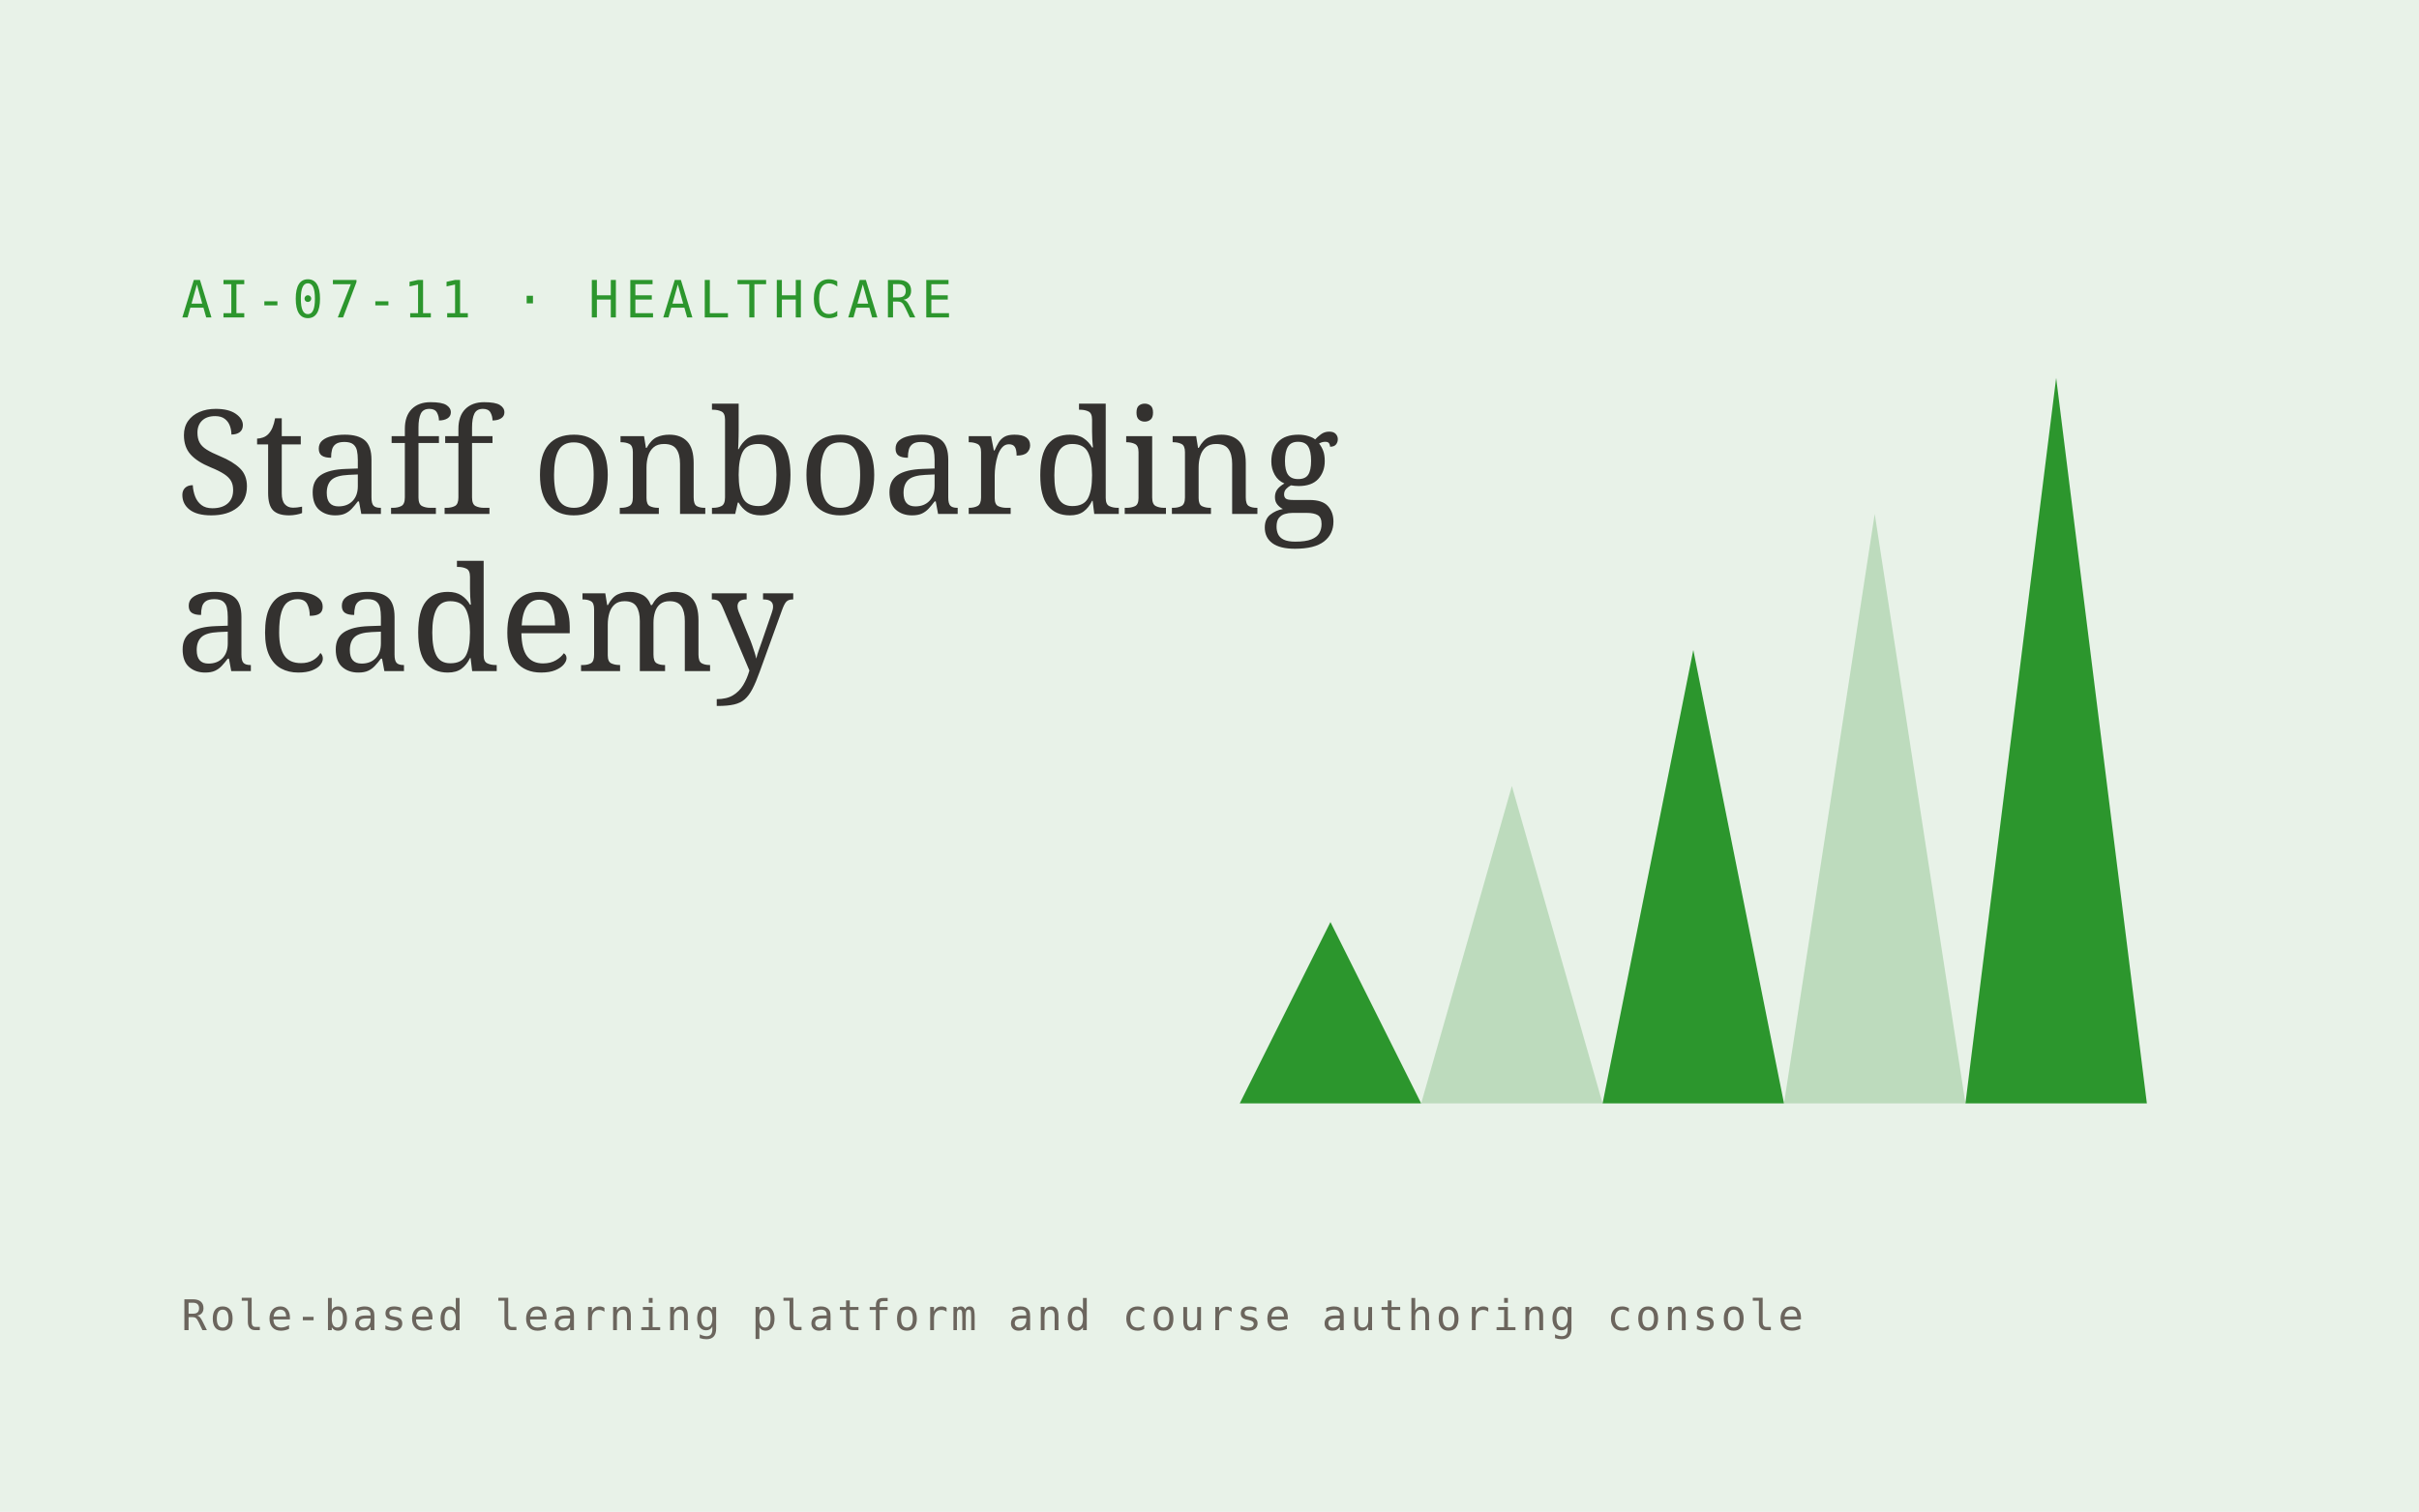
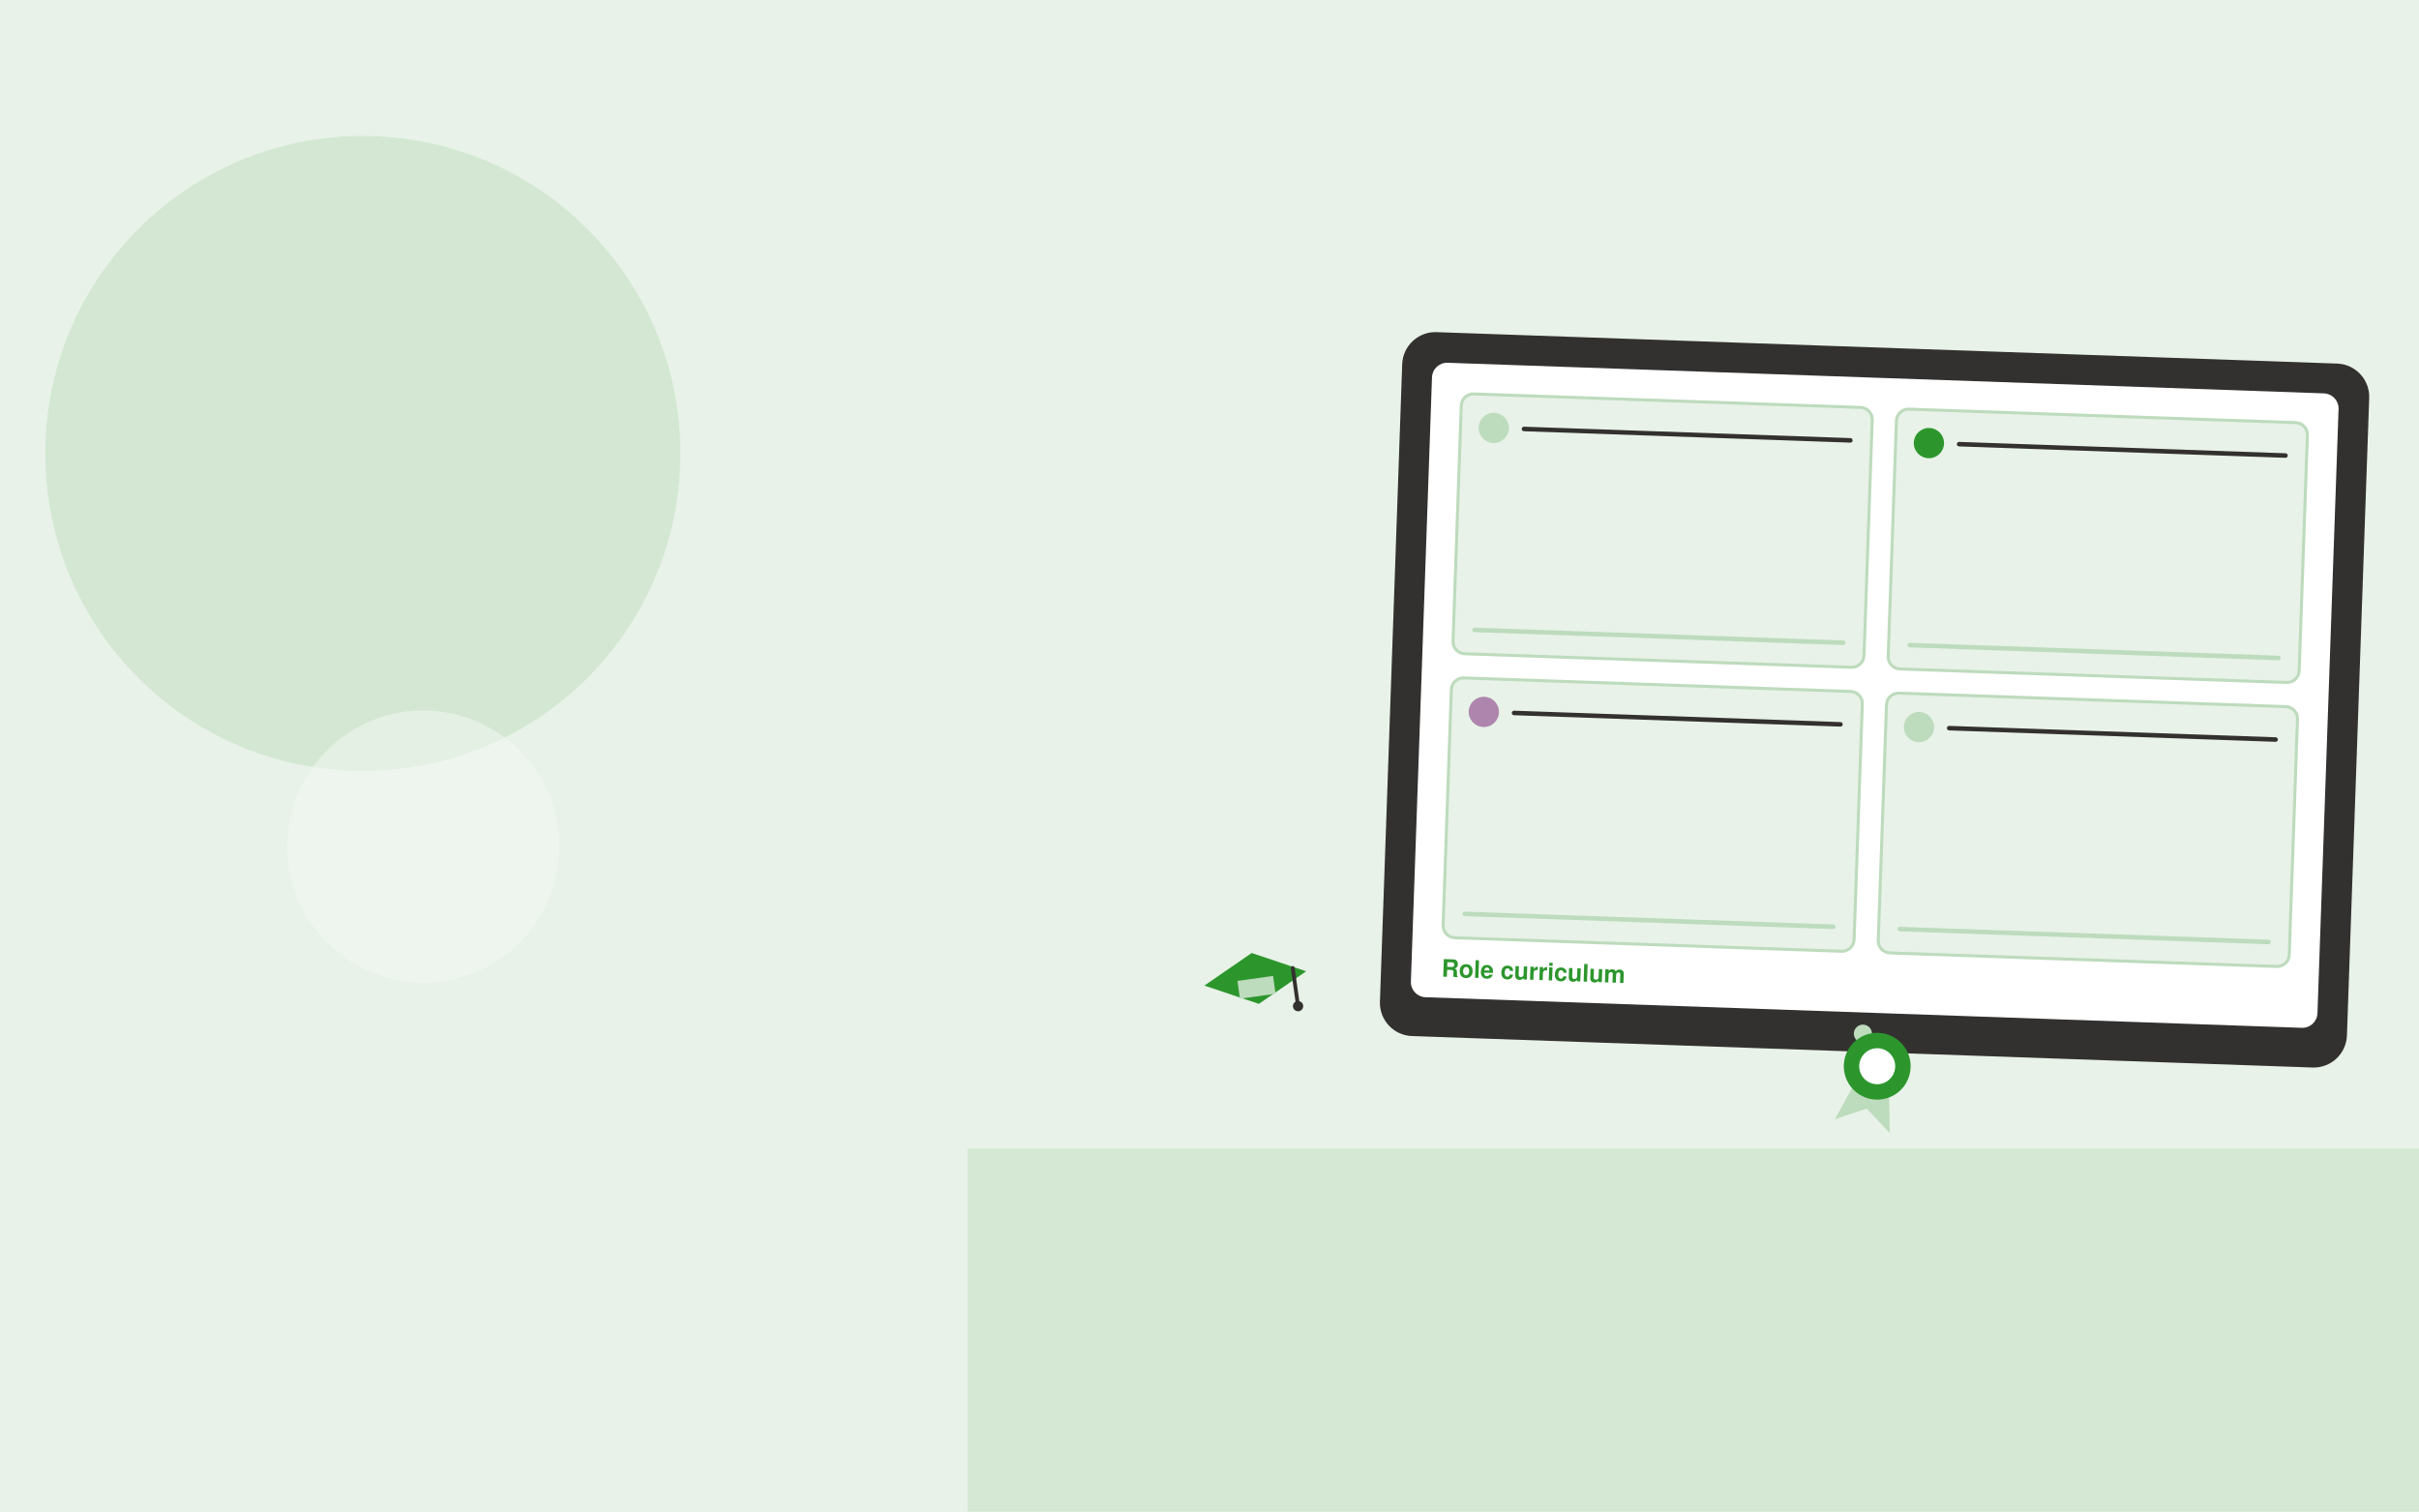
- <svg xmlns="http://www.w3.org/2000/svg" viewBox="0 0 1600 1000" width="1600" height="1000" role="img" aria-label="Staff onboarding academy">
-   <rect width="1600" height="1000" fill="hsl(121 28% 93%)" />
-   <path d="M820 730 L880 610 L940 730 Z" fill="hsl(121 55% 38%)" />
-   <path d="M940 730 L1000 520 L1060 730 Z" fill="hsl(121 30% 80%)" />
-   <path d="M1060 730 L1120 430 L1180 730 Z" fill="hsl(121 55% 38%)" />
-   <path d="M1180 730 L1240 340 L1300 730 Z" fill="hsl(121 30% 80%)" />
-   <path d="M1300 730 L1360 250 L1420 730 Z" fill="hsl(121 55% 38%)" />
-   <text x="120" y="210" font-family="ui-monospace,Menlo,monospace" font-size="34" letter-spacing="4" fill="hsl(121 55% 38%)">AI-07-11 · HEALTHCARE</text>
-   <text x="116" y="340" font-family="Georgia,serif" font-size="96" fill="#33312f">Staff onboarding</text>
-   <text x="116" y="444" font-family="Georgia,serif" font-size="96" fill="#33312f">academy</text>
-   <text x="120" y="880" font-family="ui-monospace,Menlo,monospace" font-size="28" letter-spacing="2" fill="#6B655D">Role-based learning platform and course authoring console</text>
+ <svg xmlns="http://www.w3.org/2000/svg" viewBox="0 0 1600 1000" width="1600" height="1000">
+   <rect x="0.0" y="0.0" width="1600.0" height="1000.0" fill="hsl(121, 28%, 93%)" />
+   <g opacity="0.5">
+     <circle cx="240.0" cy="300.0" r="210.0" fill="hsl(121, 30%, 80%)" />
+     <g opacity="0.5">
+       <circle cx="280.0" cy="560.0" r="90.0" fill="#ffffff" />
+     </g>
+   </g>
+   <rect x="640.0" y="760.0" width="960.0" height="240.0" fill="hsl(121, 30%, 80%)" />
+   <g opacity="0.35">
+     <rect x="640.0" y="760.0" width="960.0" height="240.0" fill="#ffffff" />
+   </g>
+   <g transform="rotate(2 1240.0 460.0)">
+     <rect x="920.0" y="230.0" width="640.0" height="466.0" rx="22" ry="22" fill="#33312f" />
+     <circle cx="1240.0" cy="684.0" r="6.0" fill="hsl(121, 30%, 80%)" />
+     <rect x="940.0" y="250.0" width="600.0" height="420.0" rx="10" ry="10" fill="#ffffff" />
+     <rect x="960.0" y="270.0" width="272.0" height="172.0" rx="8" ry="8" fill="hsl(121, 28%, 93%)" stroke="hsl(121, 30%, 80%)" stroke-width="2" />
+     <circle cx="982.0" cy="292.0" r="10.0" fill="hsl(121, 30%, 80%)" />
+     <line x1="1002.0" y1="292.0" x2="1218.0" y2="292.0" stroke="#33312f" stroke-width="3" stroke-linecap="round" />
+     <line x1="974.0" y1="426.0" x2="1218.0" y2="426.0" stroke="hsl(121, 30%, 80%)" stroke-width="3" stroke-linecap="round" />
+     <rect x="1248.0" y="270.0" width="272.0" height="172.0" rx="8" ry="8" fill="hsl(121, 28%, 93%)" stroke="hsl(121, 30%, 80%)" stroke-width="2" />
+     <circle cx="1270.0" cy="292.0" r="10.0" fill="hsl(121, 55%, 38%)" />
+     <line x1="1290.0" y1="292.0" x2="1506.0" y2="292.0" stroke="#33312f" stroke-width="3" stroke-linecap="round" />
+     <line x1="1262.0" y1="426.0" x2="1506.0" y2="426.0" stroke="hsl(121, 30%, 80%)" stroke-width="3" stroke-linecap="round" />
+     <rect x="960.0" y="458.0" width="272.0" height="172.0" rx="8" ry="8" fill="hsl(121, 28%, 93%)" stroke="hsl(121, 30%, 80%)" stroke-width="2" />
+     <circle cx="982.0" cy="480.0" r="10.0" fill="hsl(301, 20%, 60%)" />
+     <line x1="1002.0" y1="480.0" x2="1218.0" y2="480.0" stroke="#33312f" stroke-width="3" stroke-linecap="round" />
+     <line x1="974.0" y1="614.0" x2="1218.0" y2="614.0" stroke="hsl(121, 30%, 80%)" stroke-width="3" stroke-linecap="round" />
+     <rect x="1248.0" y="458.0" width="272.0" height="172.0" rx="8" ry="8" fill="hsl(121, 28%, 93%)" stroke="hsl(121, 30%, 80%)" stroke-width="2" />
+     <circle cx="1270.0" cy="480.0" r="10.0" fill="hsl(121, 30%, 80%)" />
+     <line x1="1290.0" y1="480.0" x2="1506.0" y2="480.0" stroke="#33312f" stroke-width="3" stroke-linecap="round" />
+     <line x1="1262.0" y1="614.0" x2="1506.0" y2="614.0" stroke="hsl(121, 30%, 80%)" stroke-width="3" stroke-linecap="round" />
+     <text x="960.0" y="656.0" font-family="Helvetica, Arial, sans-serif" font-size="16" font-weight="600" fill="hsl(121, 55%, 38%)" text-anchor="start">Role curriculum</text>
+   </g>
+   <g transform="translate(830.5,649.0) rotate(-8) scale(0.85)">
+     <polygon points="0.0,-22.0 40.0,-2.0 0.0,18.0 -40.0,-2.0" fill="hsl(121, 55%, 38%)" />
+     <rect x="-14.0" y="-2.0" width="28.0" height="14.0" fill="hsl(121, 30%, 80%)" />
+     <line x1="30.0" y1="-6.0" x2="30.0" y2="20.0" stroke="#33312f" stroke-width="3" stroke-linecap="round" />
+     <circle cx="30.0" cy="24.0" r="4.0" fill="#33312f" />
+   </g>
+   <g transform="translate(1240.0,712.0) rotate(14) scale(0.85)">
+     <polygon points="-14.0,10.0 -22.0,40.0 0.0,26.0 22.0,40.0 14.0,10.0" fill="hsl(121, 30%, 80%)" />
+     <circle cx="0.0" cy="-8.0" r="26.0" fill="hsl(121, 55%, 38%)" />
+     <circle cx="0.0" cy="-8.0" r="14.0" fill="#ffffff" />
+   </g>
</svg>
